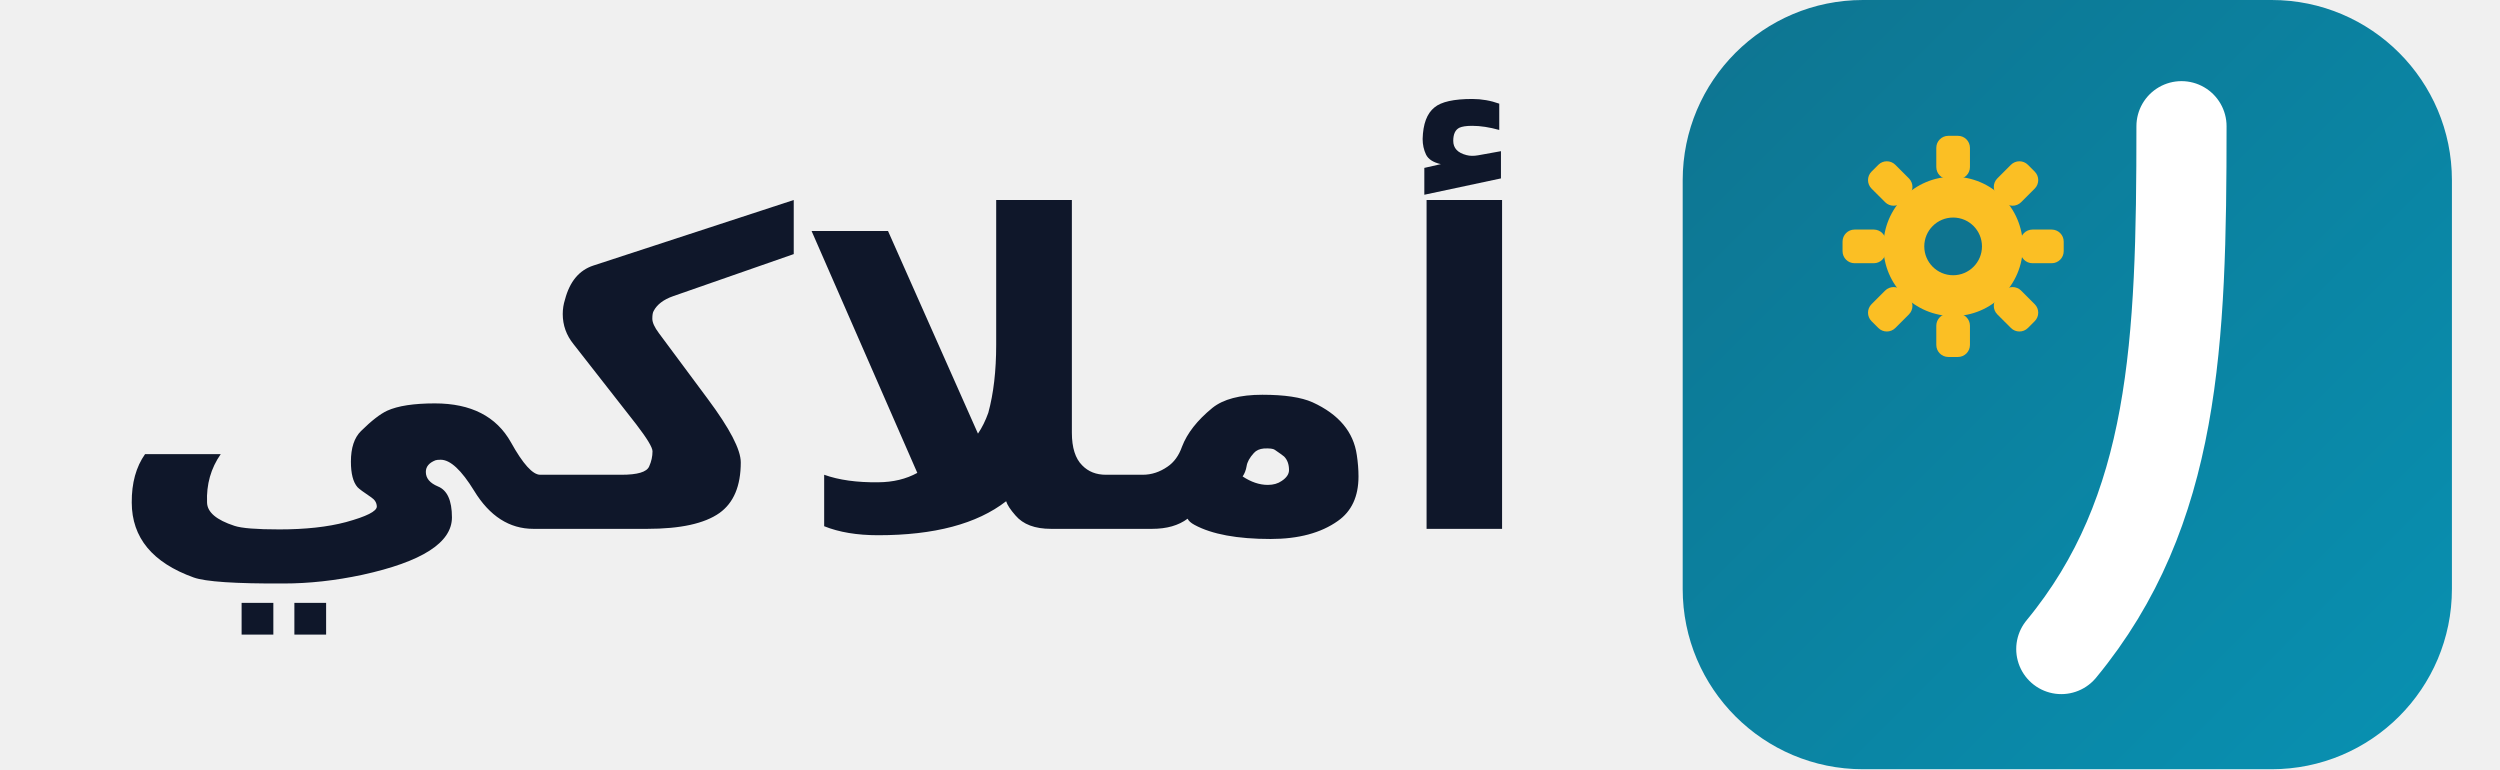
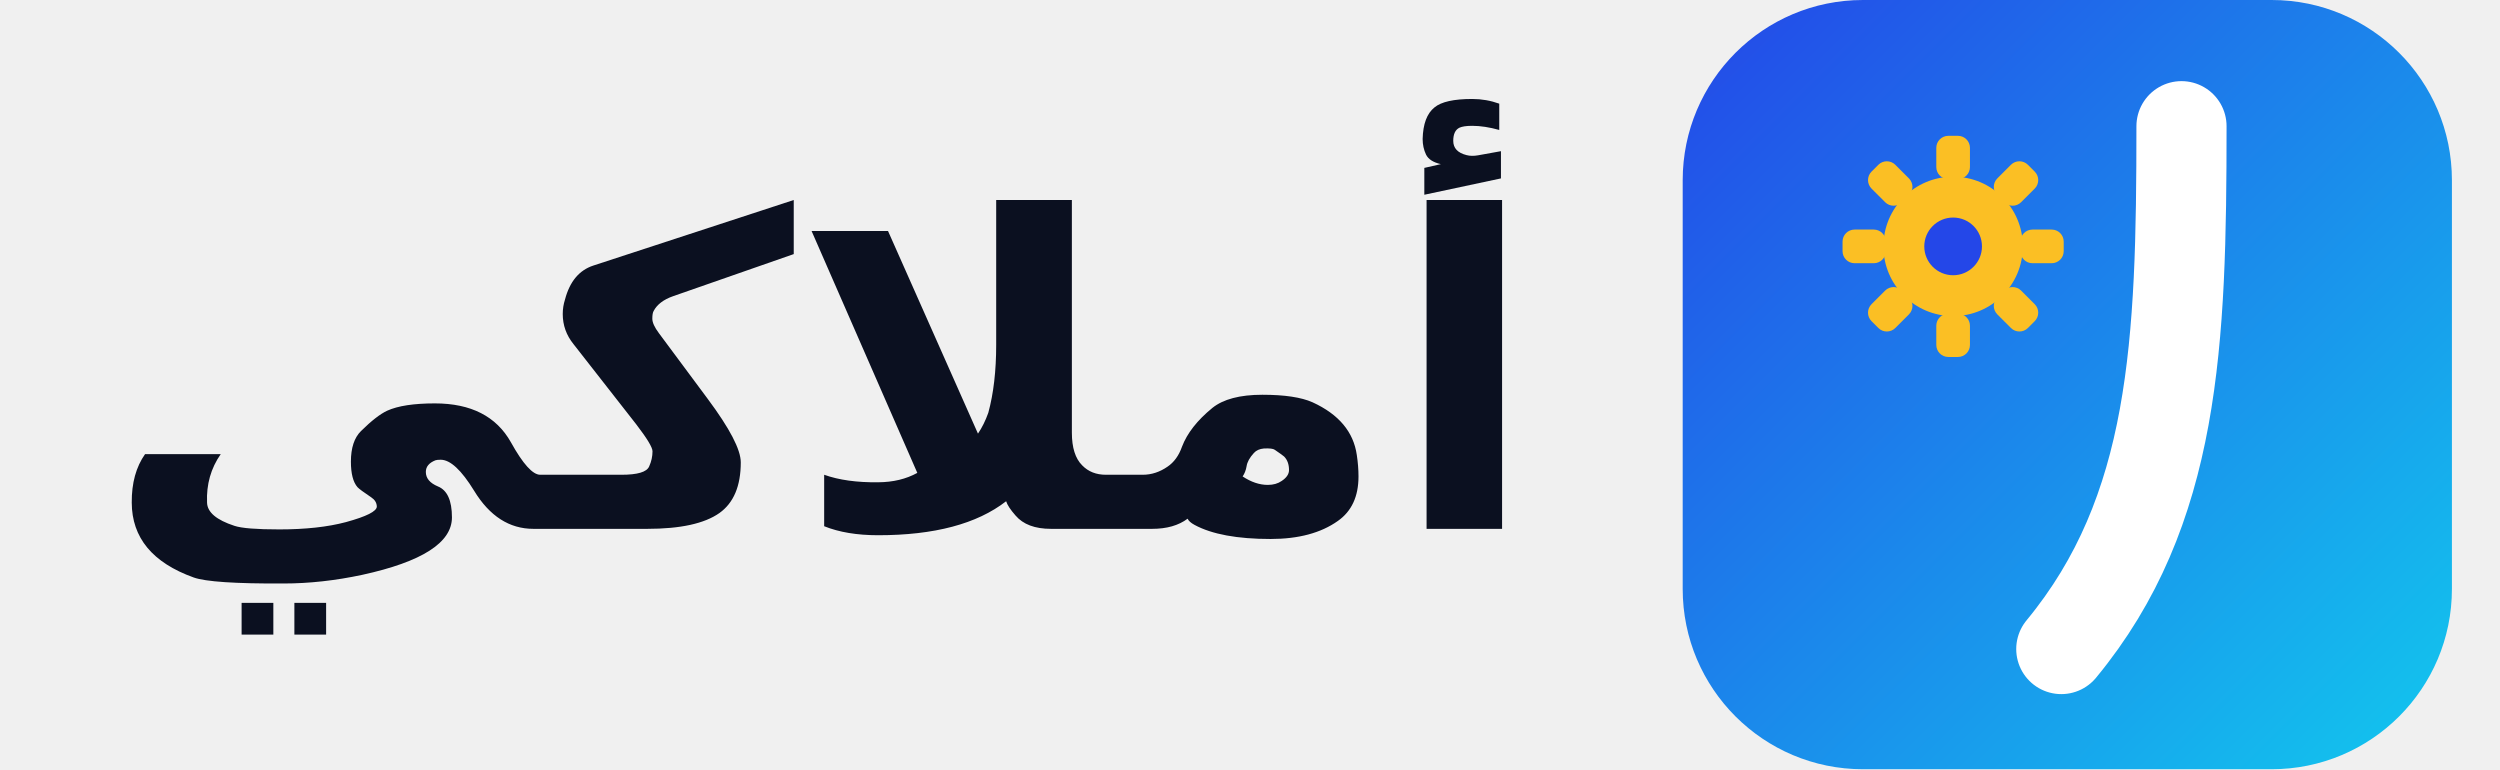
<svg xmlns="http://www.w3.org/2000/svg" viewBox="0 0 208 64">
  <defs>
    <linearGradient id="amlaki-g2" x1="0" y1="0" x2="1" y2="1">
-       <stop offset="0" stop-color="#0e7490" />
-       <stop offset="1" stop-color="#0891b2" />
+       <stop offset="0" stop-color="#2447e8" />
+       <stop offset="1" stop-color="#12c8ee" />
    </linearGradient>
  </defs>
  <g>
    <rect x="140" width="64" height="64" rx="15" fill="url(#amlaki-g2)" />
    <path d="M181.5 10.5 C181.5 28.5 181 42.5 171.5 54" fill="none" stroke="#ffffff" stroke-width="7.5" stroke-linecap="round" />
    <g transform="translate(162.5,20.5)">
      <g fill="#FBBF24">
        <rect x="-1.4" y="-9.2" width="2.8" height="3.6" rx="1" />
        <rect x="-1.4" y="-9.2" width="2.8" height="3.6" rx="1" transform="rotate(45)" />
        <rect x="-1.4" y="-9.2" width="2.8" height="3.6" rx="1" transform="rotate(90)" />
        <rect x="-1.4" y="-9.2" width="2.8" height="3.6" rx="1" transform="rotate(135)" />
        <rect x="-1.4" y="-9.2" width="2.8" height="3.6" rx="1" transform="rotate(180)" />
        <rect x="-1.4" y="-9.2" width="2.8" height="3.6" rx="1" transform="rotate(225)" />
        <rect x="-1.4" y="-9.2" width="2.8" height="3.6" rx="1" transform="rotate(270)" />
        <rect x="-1.4" y="-9.2" width="2.8" height="3.6" rx="1" transform="rotate(315)" />
        <circle r="5.8" />
      </g>
-       <circle r="2.4" fill="#0e7490" />
+       <circle r="2.4" fill="#2447e8" />
    </g>
  </g>
-   <text x="128" y="44" text-anchor="end" font-family="Segoe UI,Tahoma,Arial,sans-serif" font-size="36" font-weight="800" fill="#0f172a">أملاكي</text>
+   <text x="128" y="44" text-anchor="end" font-family="Segoe UI,Tahoma,Arial,sans-serif" font-size="36" font-weight="800" fill="#0b1020">أملاكي</text>
</svg>
